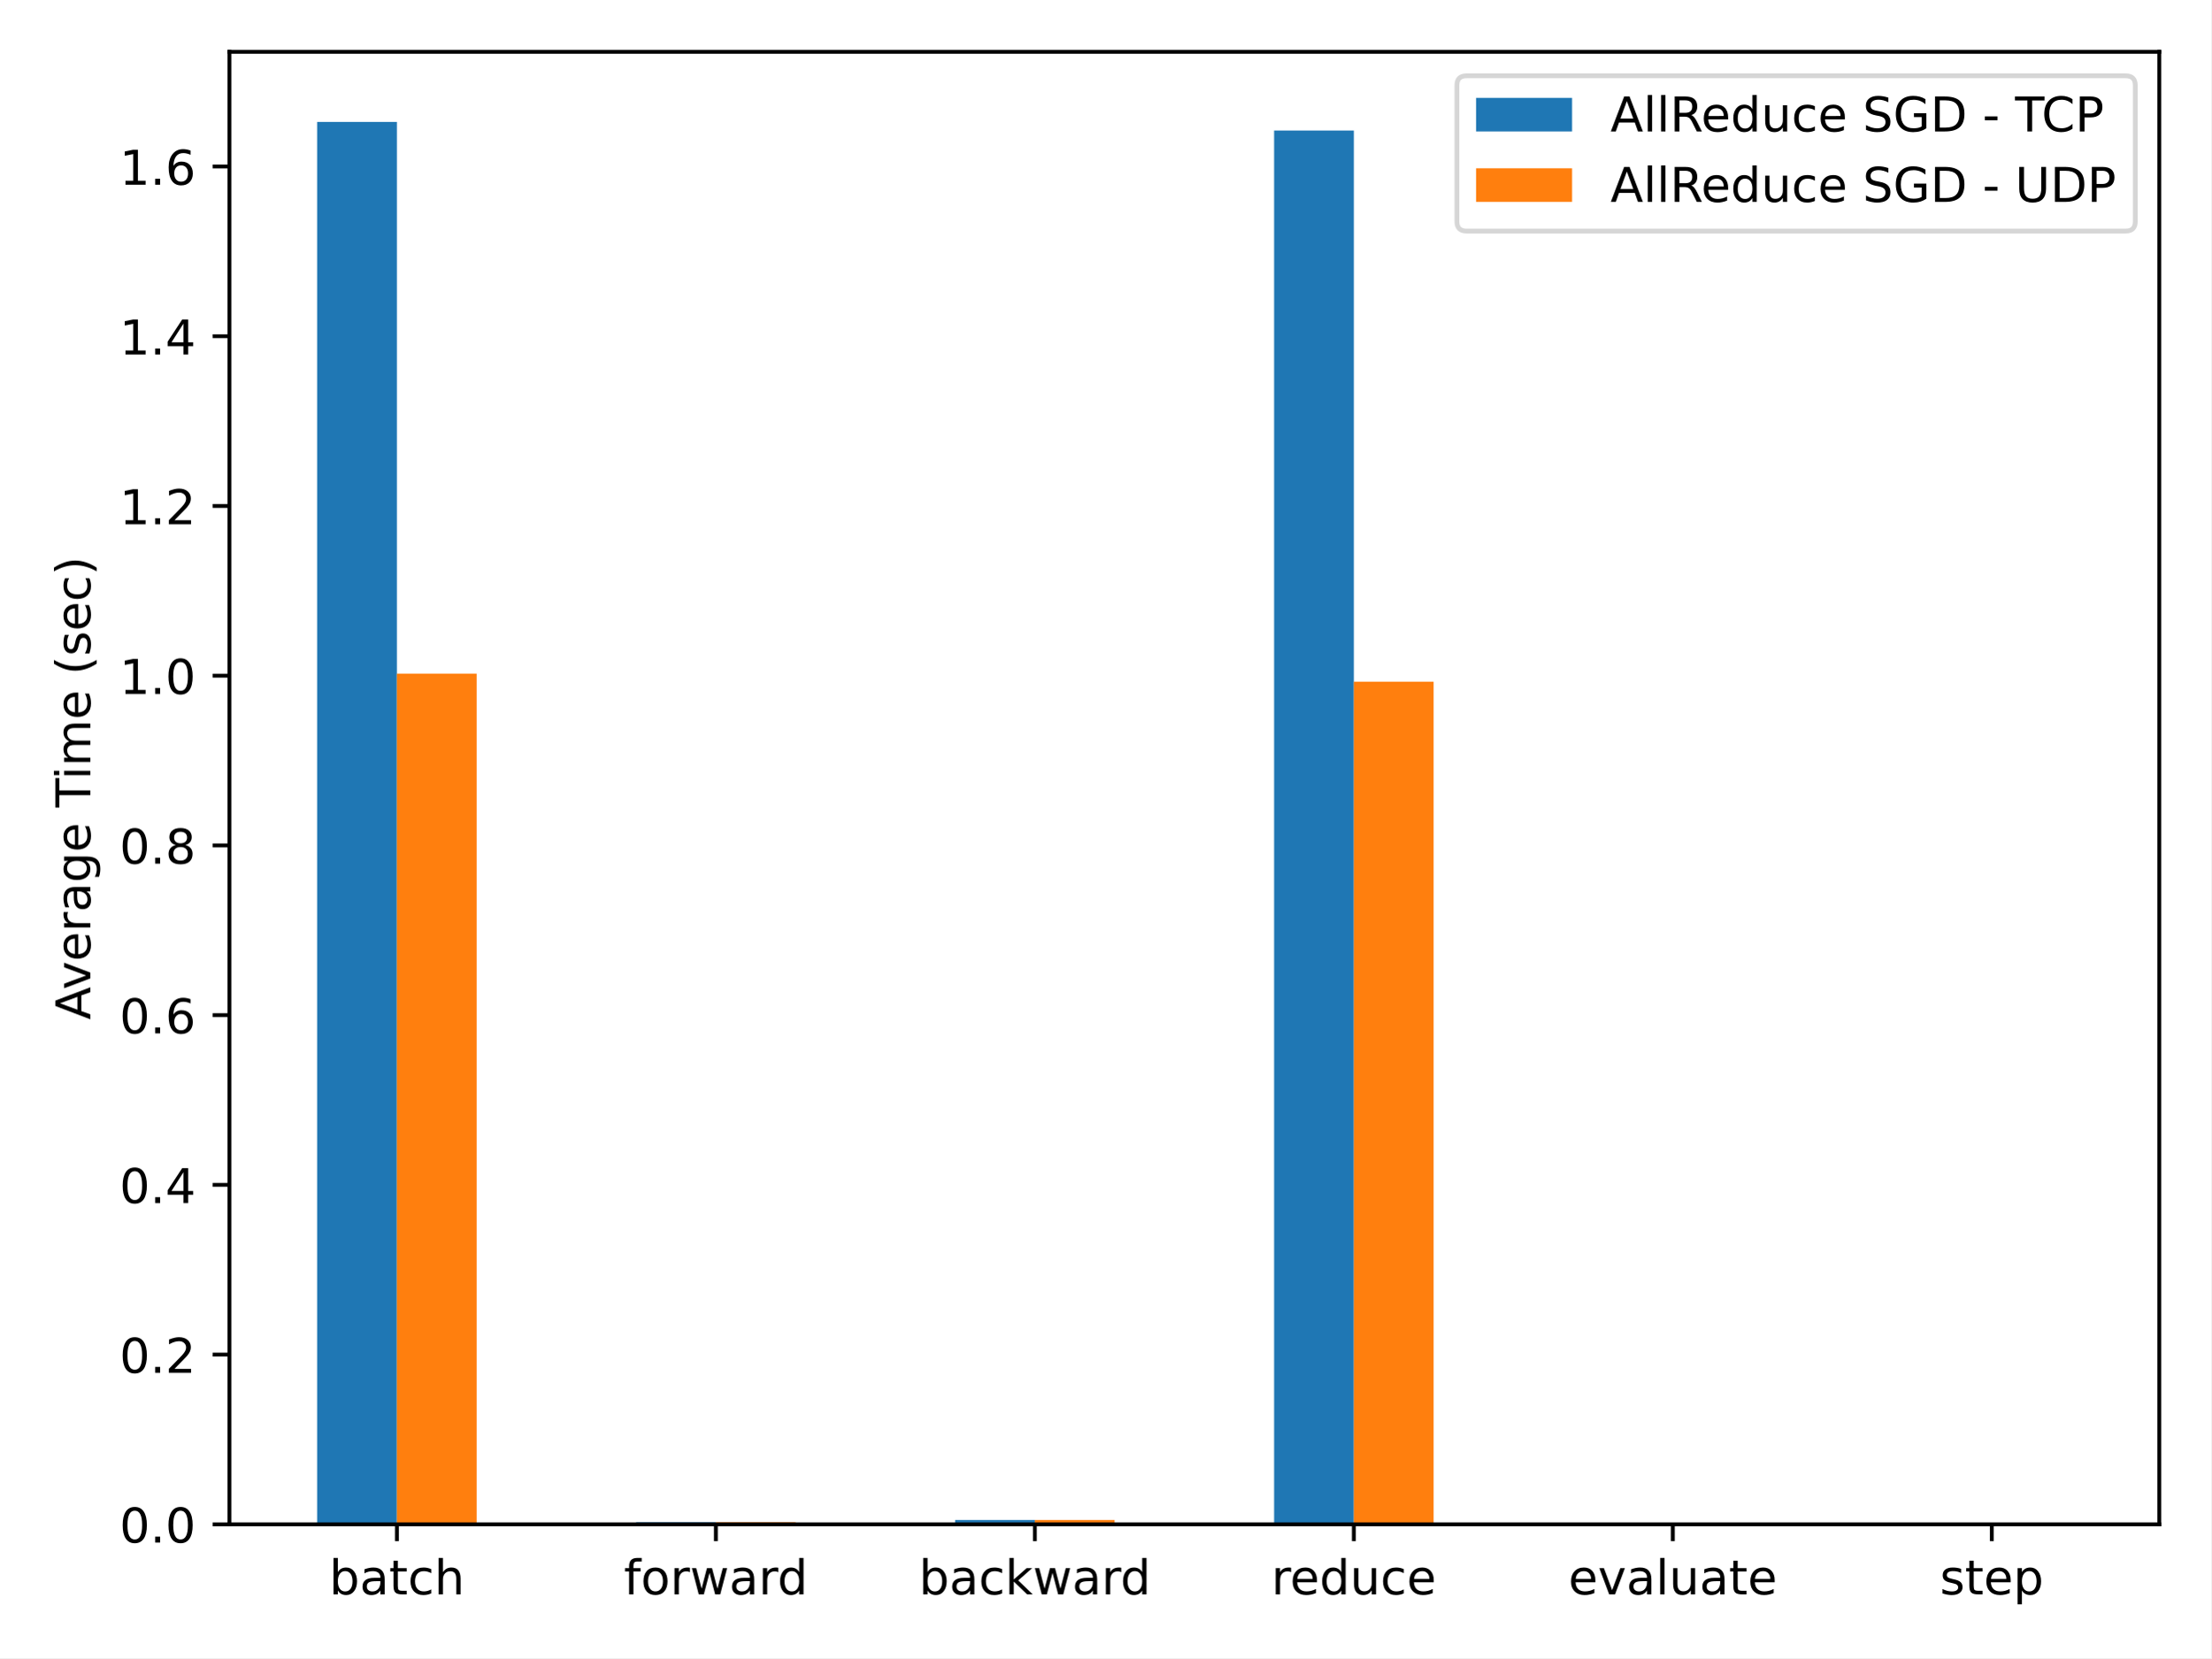
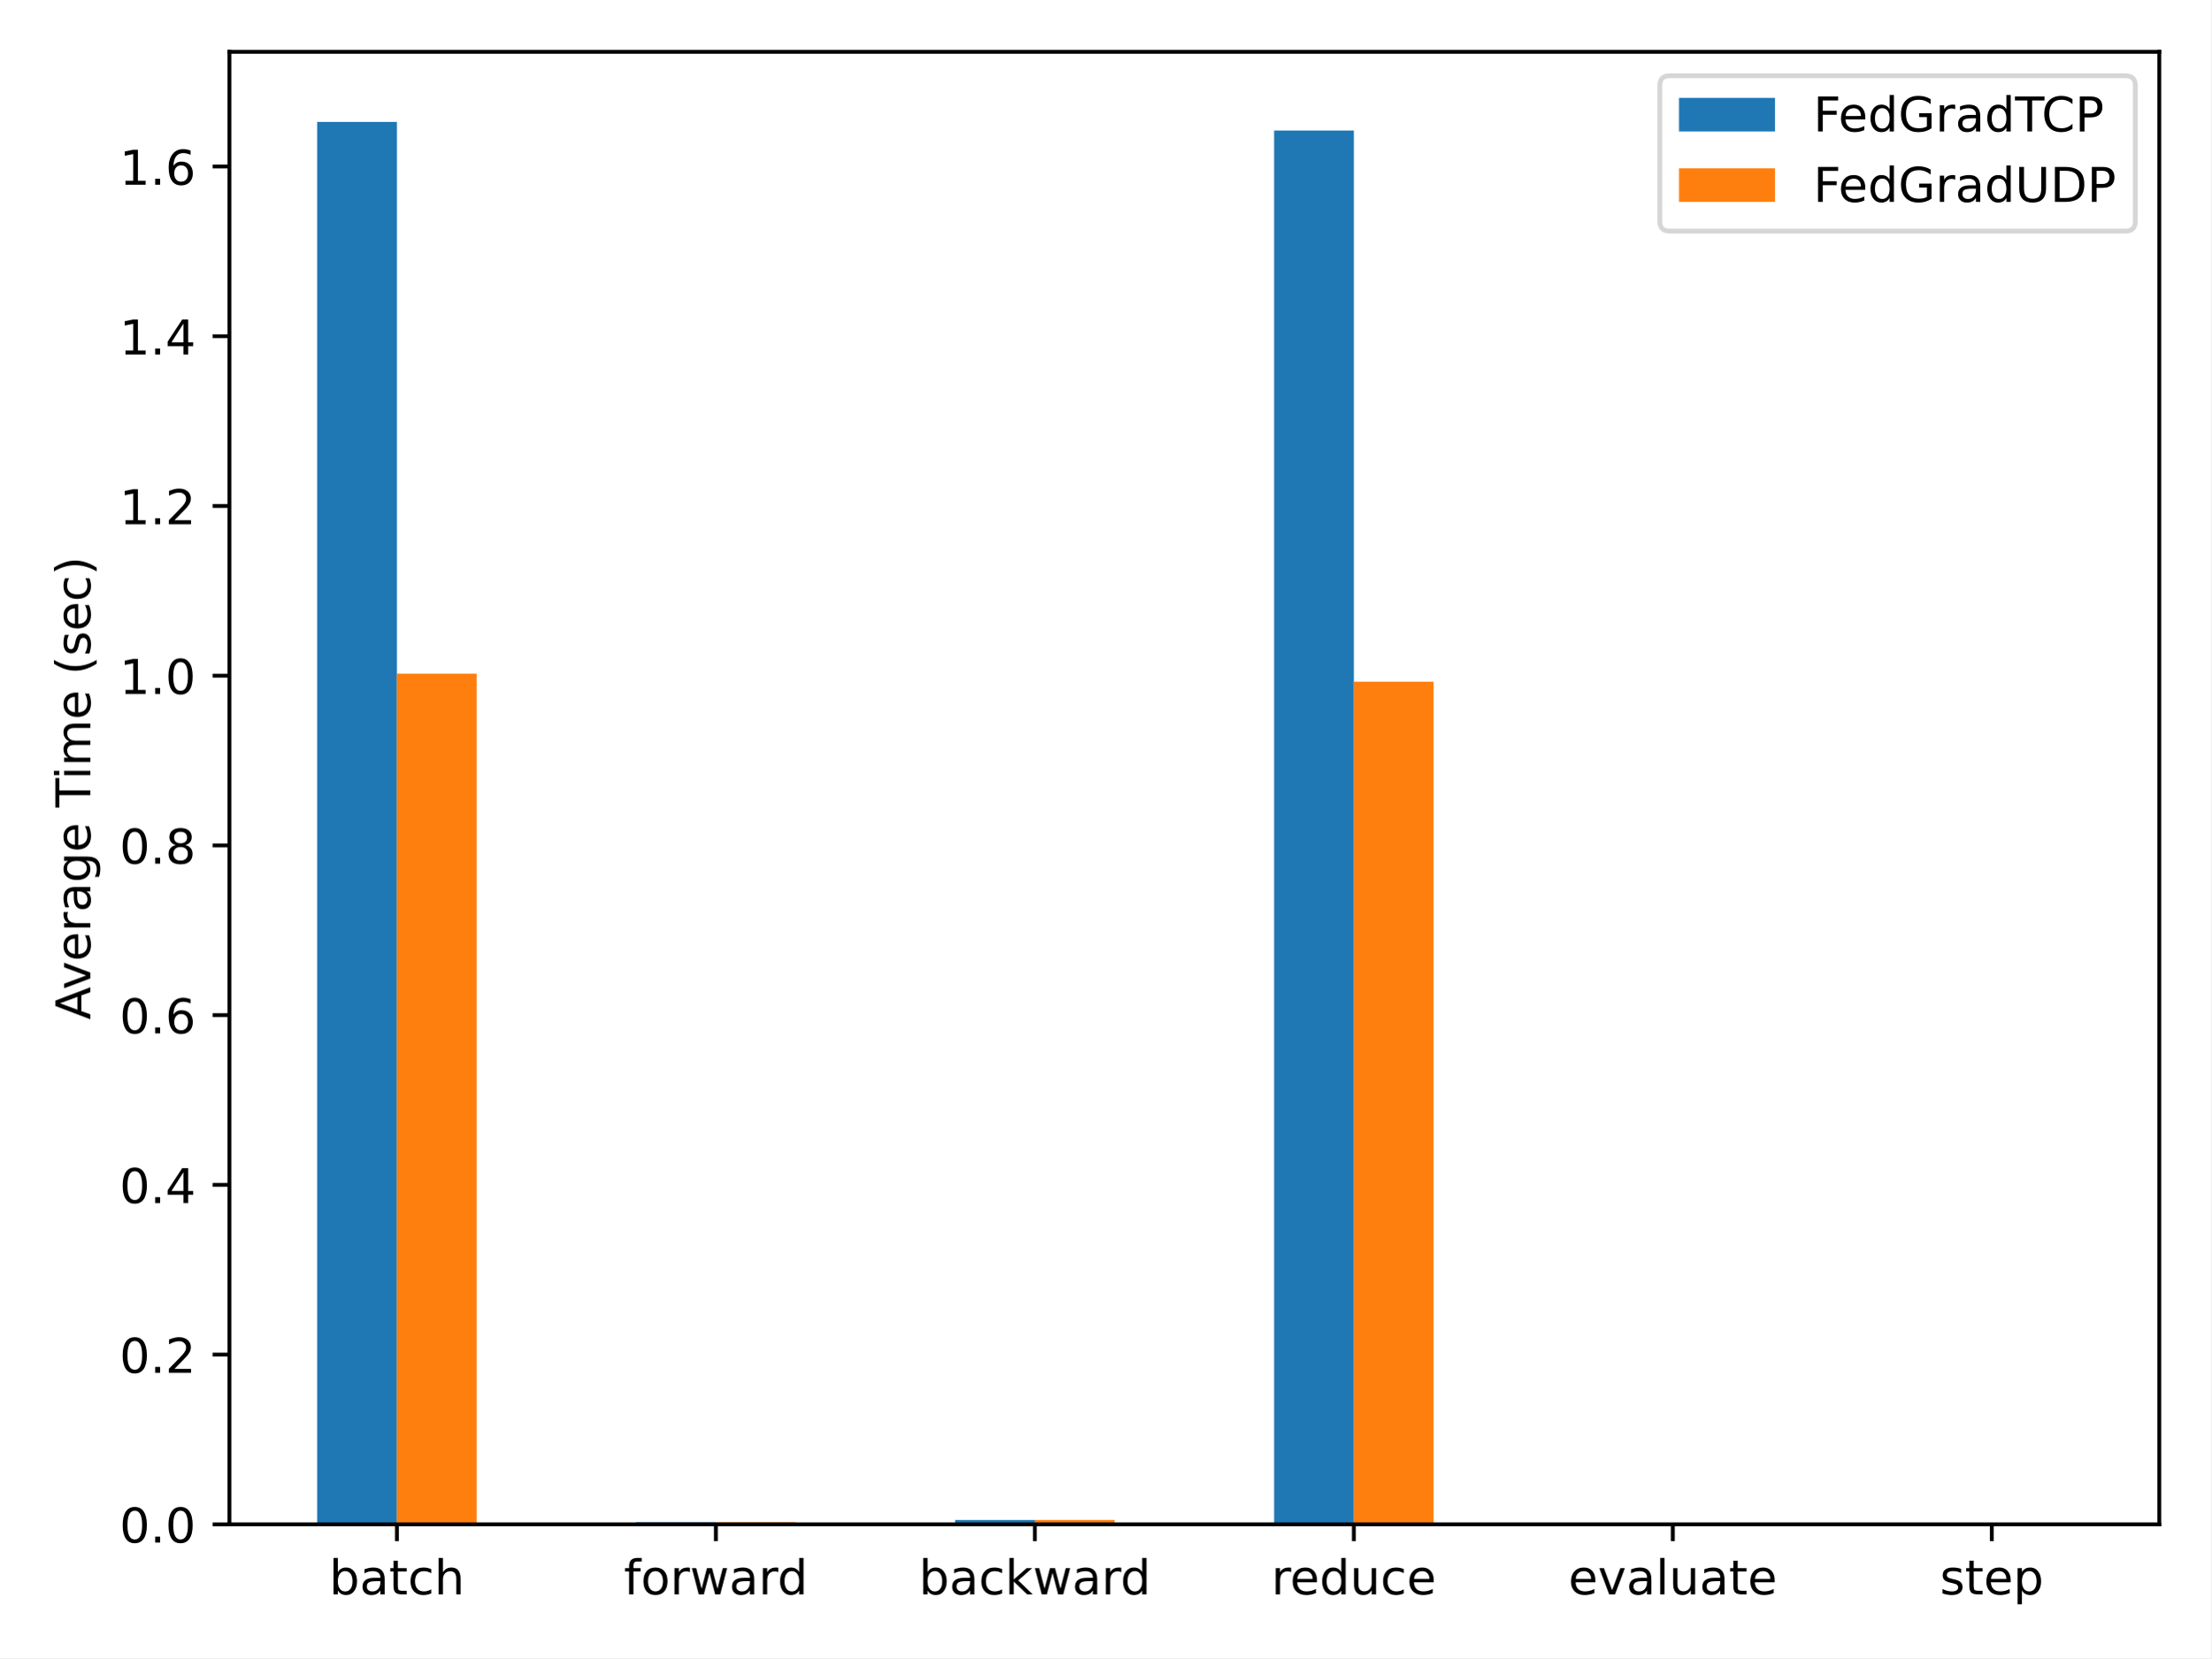
<svg xmlns="http://www.w3.org/2000/svg" xmlns:xlink="http://www.w3.org/1999/xlink" height="345.6pt" version="1.1" viewBox="0 0 460.8 345.6" width="460.8pt">
  <defs>
    <style type="text/css">*{stroke-linecap:butt;stroke-linejoin:round;}</style>
  </defs>
  <g id="figure_1">
    <g id="patch_1">
      <path d="M 0 345.6  L 460.8 345.6  L 460.8 0  L 0 0  z " style="fill:#ffffff;" />
    </g>
    <g id="axes_1">
      <g id="patch_2">
        <path d="M 47.81 317.72  L 450 317.72  L 450 10.8  L 47.81 10.8  z " style="fill:#ffffff;" />
      </g>
      <g id="patch_3">
-         <path clip-path="url(#p9c5705866e)" d="M 66.091 317.72  L 82.711 317.72  L 82.711 25.415  L 66.091 25.415  z " style="fill:#1f77b4;" />
+         <path clip-path="url(#pf28cbeb130)" d="M 66.091 317.72  L 82.711 317.72  L 82.711 25.415  L 66.091 25.415  z " style="fill:#1f77b4;" />
      </g>
      <g id="patch_4">
-         <path clip-path="url(#p9c5705866e)" d="M 132.569 317.72  L 149.188 317.72  L 149.188 317.283  L 132.569 317.283  z " style="fill:#1f77b4;" />
+         <path clip-path="url(#pf28cbeb130)" d="M 132.569 317.72  L 149.188 317.72  L 149.188 317.283  L 132.569 317.283  z " style="fill:#1f77b4;" />
      </g>
      <g id="patch_5">
-         <path clip-path="url(#p9c5705866e)" d="M 199.047 317.72  L 215.666 317.72  L 215.666 316.804  L 199.047 316.804  z " style="fill:#1f77b4;" />
+         <path clip-path="url(#pf28cbeb130)" d="M 199.047 317.72  L 215.666 317.72  L 215.666 316.804  L 199.047 316.804  z " style="fill:#1f77b4;" />
      </g>
      <g id="patch_6">
-         <path clip-path="url(#p9c5705866e)" d="M 265.524 317.72  L 282.144 317.72  L 282.144 27.205  L 265.524 27.205  z " style="fill:#1f77b4;" />
+         <path clip-path="url(#pf28cbeb130)" d="M 265.524 317.72  L 282.144 317.72  L 282.144 27.205  L 265.524 27.205  z " style="fill:#1f77b4;" />
      </g>
      <g id="patch_7">
-         <path clip-path="url(#p9c5705866e)" d="M 332.002 317.72  L 348.622 317.72  L 348.622 317.628  L 332.002 317.628  z " style="fill:#1f77b4;" />
+         <path clip-path="url(#pf28cbeb130)" d="M 332.002 317.72  L 348.622 317.72  L 348.622 317.628  L 332.002 317.628  z " style="fill:#1f77b4;" />
      </g>
      <g id="patch_8">
-         <path clip-path="url(#p9c5705866e)" d="M 398.48 317.72  L 415.099 317.72  L 415.099 317.487  L 398.48 317.487  z " style="fill:#1f77b4;" />
+         <path clip-path="url(#pf28cbeb130)" d="M 398.48 317.72  L 415.099 317.72  L 415.099 317.487  L 398.48 317.487  z " style="fill:#1f77b4;" />
      </g>
      <g id="patch_9">
-         <path clip-path="url(#p9c5705866e)" d="M 82.711 317.72  L 99.33 317.72  L 99.33 140.397  L 82.711 140.397  z " style="fill:#ff7f0e;" />
+         <path clip-path="url(#pf28cbeb130)" d="M 82.711 317.72  L 99.33 317.72  L 99.33 140.397  L 82.711 140.397  z " style="fill:#ff7f0e;" />
      </g>
      <g id="patch_10">
-         <path clip-path="url(#p9c5705866e)" d="M 149.188 317.72  L 165.808 317.72  L 165.808 317.287  L 149.188 317.287  z " style="fill:#ff7f0e;" />
+         <path clip-path="url(#pf28cbeb130)" d="M 149.188 317.72  L 165.808 317.72  L 165.808 317.287  L 149.188 317.287  z " style="fill:#ff7f0e;" />
      </g>
      <g id="patch_11">
-         <path clip-path="url(#p9c5705866e)" d="M 215.666 317.72  L 232.286 317.72  L 232.286 316.808  L 215.666 316.808  z " style="fill:#ff7f0e;" />
+         <path clip-path="url(#pf28cbeb130)" d="M 215.666 317.72  L 232.286 317.72  L 232.286 316.808  L 215.666 316.808  z " style="fill:#ff7f0e;" />
      </g>
      <g id="patch_12">
-         <path clip-path="url(#p9c5705866e)" d="M 282.144 317.72  L 298.763 317.72  L 298.763 142.092  L 282.144 142.092  z " style="fill:#ff7f0e;" />
+         <path clip-path="url(#pf28cbeb130)" d="M 282.144 317.72  L 298.763 317.72  L 298.763 142.092  L 282.144 142.092  z " style="fill:#ff7f0e;" />
      </g>
      <g id="patch_13">
-         <path clip-path="url(#p9c5705866e)" d="M 348.622 317.72  L 365.241 317.72  L 365.241 317.633  L 348.622 317.633  z " style="fill:#ff7f0e;" />
+         <path clip-path="url(#pf28cbeb130)" d="M 348.622 317.72  L 365.241 317.72  L 365.241 317.633  L 348.622 317.633  z " style="fill:#ff7f0e;" />
      </g>
      <g id="patch_14">
-         <path clip-path="url(#p9c5705866e)" d="M 415.099 317.72  L 431.719 317.72  L 431.719 317.559  L 415.099 317.559  z " style="fill:#ff7f0e;" />
+         <path clip-path="url(#pf28cbeb130)" d="M 415.099 317.72  L 431.719 317.72  L 431.719 317.559  L 415.099 317.559  z " style="fill:#ff7f0e;" />
      </g>
      <g id="matplotlib.axis_1">
        <g id="xtick_1">
          <g id="line2d_1">
            <defs>
-               <path d="M 0 0  L 0 3.5  " id="mbd684f34c7" style="stroke:#000000;stroke-width:0.8;" />
+               <path d="M 0 0  L 0 3.5  " id="m355c4dc329" style="stroke:#000000;stroke-width:0.8;" />
            </defs>
            <g>
-               <use style="stroke:#000000;stroke-width:0.8;" x="82.711" xlink:href="#mbd684f34c7" y="317.72" />
+               <use style="stroke:#000000;stroke-width:0.8;" x="82.711" xlink:href="#m355c4dc329" y="317.72" />
            </g>
          </g>
          <g id="text_1">
            <g transform="translate(68.59438 332.3184)scale(0.1 -0.1)">
              <defs>
                <path d="M 48.688 27.297  Q 48.688 37.203 44.609 42.844  Q 40.531 48.484 33.406 48.484  Q 26.266 48.484 22.188 42.844  Q 18.109 37.203 18.109 27.297  Q 18.109 17.391 22.188 11.75  Q 26.266 6.109 33.406 6.109  Q 40.531 6.109 44.609 11.75  Q 48.688 17.391 48.688 27.297  z M 18.109 46.391  Q 20.953 51.266 25.266 53.625  Q 29.594 56 35.594 56  Q 45.562 56 51.781 48.094  Q 58.016 40.188 58.016 27.297  Q 58.016 14.406 51.781 6.484  Q 45.562 -1.422 35.594 -1.422  Q 29.594 -1.422 25.266 0.953  Q 20.953 3.328 18.109 8.203  L 18.109 0  L 9.078 0  L 9.078 75.984  L 18.109 75.984  z " id="DejaVuSans-98" />
                <path d="M 34.281 27.484  Q 23.391 27.484 19.188 25  Q 14.984 22.516 14.984 16.5  Q 14.984 11.719 18.141 8.906  Q 21.297 6.109 26.703 6.109  Q 34.188 6.109 38.703 11.406  Q 43.219 16.703 43.219 25.484  L 43.219 27.484  z M 52.203 31.203  L 52.203 0  L 43.219 0  L 43.219 8.297  Q 40.141 3.328 35.547 0.953  Q 30.953 -1.422 24.312 -1.422  Q 15.922 -1.422 10.953 3.297  Q 6 8.016 6 15.922  Q 6 25.141 12.172 29.828  Q 18.359 34.516 30.609 34.516  L 43.219 34.516  L 43.219 35.406  Q 43.219 41.609 39.141 45  Q 35.062 48.391 27.688 48.391  Q 23 48.391 18.547 47.266  Q 14.109 46.141 10.016 43.891  L 10.016 52.203  Q 14.938 54.109 19.578 55.047  Q 24.219 56 28.609 56  Q 40.484 56 46.344 49.844  Q 52.203 43.703 52.203 31.203  z " id="DejaVuSans-97" />
                <path d="M 18.312 70.219  L 18.312 54.688  L 36.812 54.688  L 36.812 47.703  L 18.312 47.703  L 18.312 18.016  Q 18.312 11.328 20.141 9.422  Q 21.969 7.516 27.594 7.516  L 36.812 7.516  L 36.812 0  L 27.594 0  Q 17.188 0 13.234 3.875  Q 9.281 7.766 9.281 18.016  L 9.281 47.703  L 2.688 47.703  L 2.688 54.688  L 9.281 54.688  L 9.281 70.219  z " id="DejaVuSans-116" />
                <path d="M 48.781 52.594  L 48.781 44.188  Q 44.969 46.297 41.141 47.344  Q 37.312 48.391 33.406 48.391  Q 24.656 48.391 19.812 42.844  Q 14.984 37.312 14.984 27.297  Q 14.984 17.281 19.812 11.734  Q 24.656 6.203 33.406 6.203  Q 37.312 6.203 41.141 7.25  Q 44.969 8.297 48.781 10.406  L 48.781 2.094  Q 45.016 0.344 40.984 -0.531  Q 36.969 -1.422 32.422 -1.422  Q 20.062 -1.422 12.781 6.344  Q 5.516 14.109 5.516 27.297  Q 5.516 40.672 12.859 48.328  Q 20.219 56 33.016 56  Q 37.156 56 41.109 55.141  Q 45.062 54.297 48.781 52.594  z " id="DejaVuSans-99" />
                <path d="M 54.891 33.016  L 54.891 0  L 45.906 0  L 45.906 32.719  Q 45.906 40.484 42.875 44.328  Q 39.844 48.188 33.797 48.188  Q 26.516 48.188 22.312 43.547  Q 18.109 38.922 18.109 30.906  L 18.109 0  L 9.078 0  L 9.078 75.984  L 18.109 75.984  L 18.109 46.188  Q 21.344 51.125 25.703 53.562  Q 30.078 56 35.797 56  Q 45.219 56 50.047 50.172  Q 54.891 44.344 54.891 33.016  z " id="DejaVuSans-104" />
              </defs>
              <use xlink:href="#DejaVuSans-98" />
              <use x="63.477" xlink:href="#DejaVuSans-97" />
              <use x="124.756" xlink:href="#DejaVuSans-116" />
              <use x="163.965" xlink:href="#DejaVuSans-99" />
              <use x="218.945" xlink:href="#DejaVuSans-104" />
            </g>
          </g>
        </g>
        <g id="xtick_2">
          <g id="line2d_2">
            <g>
-               <use style="stroke:#000000;stroke-width:0.8;" x="149.188" xlink:href="#mbd684f34c7" y="317.72" />
+               <use style="stroke:#000000;stroke-width:0.8;" x="149.188" xlink:href="#m355c4dc329" y="317.72" />
            </g>
          </g>
          <g id="text_2">
            <g transform="translate(130.0182 332.3184)scale(0.1 -0.1)">
              <defs>
                <path d="M 37.109 75.984  L 37.109 68.5  L 28.516 68.5  Q 23.688 68.5 21.797 66.547  Q 19.922 64.594 19.922 59.516  L 19.922 54.688  L 34.719 54.688  L 34.719 47.703  L 19.922 47.703  L 19.922 0  L 10.891 0  L 10.891 47.703  L 2.297 47.703  L 2.297 54.688  L 10.891 54.688  L 10.891 58.5  Q 10.891 67.625 15.141 71.797  Q 19.391 75.984 28.609 75.984  z " id="DejaVuSans-102" />
                <path d="M 30.609 48.391  Q 23.391 48.391 19.188 42.75  Q 14.984 37.109 14.984 27.297  Q 14.984 17.484 19.156 11.844  Q 23.344 6.203 30.609 6.203  Q 37.797 6.203 41.984 11.859  Q 46.188 17.531 46.188 27.297  Q 46.188 37.016 41.984 42.703  Q 37.797 48.391 30.609 48.391  z M 30.609 56  Q 42.328 56 49.016 48.375  Q 55.719 40.766 55.719 27.297  Q 55.719 13.875 49.016 6.219  Q 42.328 -1.422 30.609 -1.422  Q 18.844 -1.422 12.172 6.219  Q 5.516 13.875 5.516 27.297  Q 5.516 40.766 12.172 48.375  Q 18.844 56 30.609 56  z " id="DejaVuSans-111" />
                <path d="M 41.109 46.297  Q 39.594 47.172 37.812 47.578  Q 36.031 48 33.891 48  Q 26.266 48 22.188 43.047  Q 18.109 38.094 18.109 28.812  L 18.109 0  L 9.078 0  L 9.078 54.688  L 18.109 54.688  L 18.109 46.188  Q 20.953 51.172 25.484 53.578  Q 30.031 56 36.531 56  Q 37.453 56 38.578 55.875  Q 39.703 55.766 41.062 55.516  z " id="DejaVuSans-114" />
                <path d="M 4.203 54.688  L 13.188 54.688  L 24.422 12.016  L 35.594 54.688  L 46.188 54.688  L 57.422 12.016  L 68.609 54.688  L 77.594 54.688  L 63.281 0  L 52.688 0  L 40.922 44.828  L 29.109 0  L 18.5 0  z " id="DejaVuSans-119" />
                <path d="M 45.406 46.391  L 45.406 75.984  L 54.391 75.984  L 54.391 0  L 45.406 0  L 45.406 8.203  Q 42.578 3.328 38.25 0.953  Q 33.938 -1.422 27.875 -1.422  Q 17.969 -1.422 11.734 6.484  Q 5.516 14.406 5.516 27.297  Q 5.516 40.188 11.734 48.094  Q 17.969 56 27.875 56  Q 33.938 56 38.25 53.625  Q 42.578 51.266 45.406 46.391  z M 14.797 27.297  Q 14.797 17.391 18.875 11.75  Q 22.953 6.109 30.078 6.109  Q 37.203 6.109 41.297 11.75  Q 45.406 17.391 45.406 27.297  Q 45.406 37.203 41.297 42.844  Q 37.203 48.484 30.078 48.484  Q 22.953 48.484 18.875 42.844  Q 14.797 37.203 14.797 27.297  z " id="DejaVuSans-100" />
              </defs>
              <use xlink:href="#DejaVuSans-102" />
              <use x="35.205" xlink:href="#DejaVuSans-111" />
              <use x="96.387" xlink:href="#DejaVuSans-114" />
              <use x="137.5" xlink:href="#DejaVuSans-119" />
              <use x="219.287" xlink:href="#DejaVuSans-97" />
              <use x="280.566" xlink:href="#DejaVuSans-114" />
              <use x="319.93" xlink:href="#DejaVuSans-100" />
            </g>
          </g>
        </g>
        <g id="xtick_3">
          <g id="line2d_3">
            <g>
-               <use style="stroke:#000000;stroke-width:0.8;" x="215.666" xlink:href="#mbd684f34c7" y="317.72" />
+               <use style="stroke:#000000;stroke-width:0.8;" x="215.666" xlink:href="#m355c4dc329" y="317.72" />
            </g>
          </g>
          <g id="text_3">
            <g transform="translate(191.488 332.3184)scale(0.1 -0.1)">
              <defs>
                <path d="M 9.078 75.984  L 18.109 75.984  L 18.109 31.109  L 44.922 54.688  L 56.391 54.688  L 27.391 29.109  L 57.625 0  L 45.906 0  L 18.109 26.703  L 18.109 0  L 9.078 0  z " id="DejaVuSans-107" />
              </defs>
              <use xlink:href="#DejaVuSans-98" />
              <use x="63.477" xlink:href="#DejaVuSans-97" />
              <use x="124.756" xlink:href="#DejaVuSans-99" />
              <use x="179.736" xlink:href="#DejaVuSans-107" />
              <use x="237.646" xlink:href="#DejaVuSans-119" />
              <use x="319.434" xlink:href="#DejaVuSans-97" />
              <use x="380.713" xlink:href="#DejaVuSans-114" />
              <use x="420.076" xlink:href="#DejaVuSans-100" />
            </g>
          </g>
        </g>
        <g id="xtick_4">
          <g id="line2d_4">
            <g>
-               <use style="stroke:#000000;stroke-width:0.8;" x="282.144" xlink:href="#mbd684f34c7" y="317.72" />
+               <use style="stroke:#000000;stroke-width:0.8;" x="282.144" xlink:href="#m355c4dc329" y="317.72" />
            </g>
          </g>
          <g id="text_4">
            <g transform="translate(264.9556 332.3184)scale(0.1 -0.1)">
              <defs>
                <path d="M 56.203 29.594  L 56.203 25.203  L 14.891 25.203  Q 15.484 15.922 20.484 11.062  Q 25.484 6.203 34.422 6.203  Q 39.594 6.203 44.453 7.469  Q 49.312 8.734 54.109 11.281  L 54.109 2.781  Q 49.266 0.734 44.188 -0.344  Q 39.109 -1.422 33.891 -1.422  Q 20.797 -1.422 13.156 6.188  Q 5.516 13.812 5.516 26.812  Q 5.516 40.234 12.766 48.109  Q 20.016 56 32.328 56  Q 43.359 56 49.781 48.891  Q 56.203 41.797 56.203 29.594  z M 47.219 32.234  Q 47.125 39.594 43.094 43.984  Q 39.062 48.391 32.422 48.391  Q 24.906 48.391 20.391 44.141  Q 15.875 39.891 15.188 32.172  z " id="DejaVuSans-101" />
                <path d="M 8.5 21.578  L 8.5 54.688  L 17.484 54.688  L 17.484 21.922  Q 17.484 14.156 20.5 10.266  Q 23.531 6.391 29.594 6.391  Q 36.859 6.391 41.078 11.031  Q 45.312 15.672 45.312 23.688  L 45.312 54.688  L 54.297 54.688  L 54.297 0  L 45.312 0  L 45.312 8.406  Q 42.047 3.422 37.719 1  Q 33.406 -1.422 27.688 -1.422  Q 18.266 -1.422 13.375 4.438  Q 8.5 10.297 8.5 21.578  z M 31.109 56  z " id="DejaVuSans-117" />
              </defs>
              <use xlink:href="#DejaVuSans-114" />
              <use x="38.863" xlink:href="#DejaVuSans-101" />
              <use x="100.387" xlink:href="#DejaVuSans-100" />
              <use x="163.863" xlink:href="#DejaVuSans-117" />
              <use x="227.242" xlink:href="#DejaVuSans-99" />
              <use x="282.223" xlink:href="#DejaVuSans-101" />
            </g>
          </g>
        </g>
        <g id="xtick_5">
          <g id="line2d_5">
            <g>
-               <use style="stroke:#000000;stroke-width:0.8;" x="348.622" xlink:href="#mbd684f34c7" y="317.72" />
+               <use style="stroke:#000000;stroke-width:0.8;" x="348.622" xlink:href="#m355c4dc329" y="317.72" />
            </g>
          </g>
          <g id="text_5">
            <g transform="translate(326.8629 332.3184)scale(0.1 -0.1)">
              <defs>
                <path d="M 2.984 54.688  L 12.5 54.688  L 29.594 8.797  L 46.688 54.688  L 56.203 54.688  L 35.688 0  L 23.484 0  z " id="DejaVuSans-118" />
                <path d="M 9.422 75.984  L 18.406 75.984  L 18.406 0  L 9.422 0  z " id="DejaVuSans-108" />
              </defs>
              <use xlink:href="#DejaVuSans-101" />
              <use x="61.523" xlink:href="#DejaVuSans-118" />
              <use x="120.703" xlink:href="#DejaVuSans-97" />
              <use x="181.982" xlink:href="#DejaVuSans-108" />
              <use x="209.766" xlink:href="#DejaVuSans-117" />
              <use x="273.145" xlink:href="#DejaVuSans-97" />
              <use x="334.424" xlink:href="#DejaVuSans-116" />
              <use x="373.633" xlink:href="#DejaVuSans-101" />
            </g>
          </g>
        </g>
        <g id="xtick_6">
          <g id="line2d_6">
            <g>
-               <use style="stroke:#000000;stroke-width:0.8;" x="415.099" xlink:href="#mbd684f34c7" y="317.72" />
+               <use style="stroke:#000000;stroke-width:0.8;" x="415.099" xlink:href="#m355c4dc329" y="317.72" />
            </g>
          </g>
          <g id="text_6">
            <g transform="translate(404.2836 332.3184)scale(0.1 -0.1)">
              <defs>
                <path d="M 44.281 53.078  L 44.281 44.578  Q 40.484 46.531 36.375 47.5  Q 32.281 48.484 27.875 48.484  Q 21.188 48.484 17.844 46.438  Q 14.5 44.391 14.5 40.281  Q 14.5 37.156 16.891 35.375  Q 19.281 33.594 26.516 31.984  L 29.594 31.297  Q 39.156 29.25 43.188 25.516  Q 47.219 21.781 47.219 15.094  Q 47.219 7.469 41.188 3.016  Q 35.156 -1.422 24.609 -1.422  Q 20.219 -1.422 15.453 -0.562  Q 10.688 0.297 5.422 2  L 5.422 11.281  Q 10.406 8.688 15.234 7.391  Q 20.062 6.109 24.812 6.109  Q 31.156 6.109 34.562 8.281  Q 37.984 10.453 37.984 14.406  Q 37.984 18.062 35.516 20.016  Q 33.062 21.969 24.703 23.781  L 21.578 24.516  Q 13.234 26.266 9.516 29.906  Q 5.812 33.547 5.812 39.891  Q 5.812 47.609 11.281 51.797  Q 16.75 56 26.812 56  Q 31.781 56 36.172 55.266  Q 40.578 54.547 44.281 53.078  z " id="DejaVuSans-115" />
                <path d="M 18.109 8.203  L 18.109 -20.797  L 9.078 -20.797  L 9.078 54.688  L 18.109 54.688  L 18.109 46.391  Q 20.953 51.266 25.266 53.625  Q 29.594 56 35.594 56  Q 45.562 56 51.781 48.094  Q 58.016 40.188 58.016 27.297  Q 58.016 14.406 51.781 6.484  Q 45.562 -1.422 35.594 -1.422  Q 29.594 -1.422 25.266 0.953  Q 20.953 3.328 18.109 8.203  z M 48.688 27.297  Q 48.688 37.203 44.609 42.844  Q 40.531 48.484 33.406 48.484  Q 26.266 48.484 22.188 42.844  Q 18.109 37.203 18.109 27.297  Q 18.109 17.391 22.188 11.75  Q 26.266 6.109 33.406 6.109  Q 40.531 6.109 44.609 11.75  Q 48.688 17.391 48.688 27.297  z " id="DejaVuSans-112" />
              </defs>
              <use xlink:href="#DejaVuSans-115" />
              <use x="52.1" xlink:href="#DejaVuSans-116" />
              <use x="91.309" xlink:href="#DejaVuSans-101" />
              <use x="152.832" xlink:href="#DejaVuSans-112" />
            </g>
          </g>
        </g>
      </g>
      <g id="matplotlib.axis_2">
        <g id="ytick_1">
          <g id="line2d_7">
            <defs>
-               <path d="M 0 0  L -3.5 0  " id="mc91cd215d2" style="stroke:#000000;stroke-width:0.8;" />
+               <path d="M 0 0  L -3.5 0  " id="m11d72936b6" style="stroke:#000000;stroke-width:0.8;" />
            </defs>
            <g>
-               <use style="stroke:#000000;stroke-width:0.8;" x="47.81" xlink:href="#mc91cd215d2" y="317.72" />
+               <use style="stroke:#000000;stroke-width:0.8;" x="47.81" xlink:href="#m11d72936b6" y="317.72" />
            </g>
          </g>
          <g id="text_7">
            <g transform="translate(24.90687 321.5192)scale(0.1 -0.1)">
              <defs>
                <path d="M 31.781 66.406  Q 24.172 66.406 20.328 58.906  Q 16.5 51.422 16.5 36.375  Q 16.5 21.391 20.328 13.891  Q 24.172 6.391 31.781 6.391  Q 39.453 6.391 43.281 13.891  Q 47.125 21.391 47.125 36.375  Q 47.125 51.422 43.281 58.906  Q 39.453 66.406 31.781 66.406  z M 31.781 74.219  Q 44.047 74.219 50.516 64.516  Q 56.984 54.828 56.984 36.375  Q 56.984 17.969 50.516 8.266  Q 44.047 -1.422 31.781 -1.422  Q 19.531 -1.422 13.062 8.266  Q 6.594 17.969 6.594 36.375  Q 6.594 54.828 13.062 64.516  Q 19.531 74.219 31.781 74.219  z " id="DejaVuSans-48" />
                <path d="M 10.688 12.406  L 21 12.406  L 21 0  L 10.688 0  z " id="DejaVuSans-46" />
              </defs>
              <use xlink:href="#DejaVuSans-48" />
              <use x="63.623" xlink:href="#DejaVuSans-46" />
              <use x="95.41" xlink:href="#DejaVuSans-48" />
            </g>
          </g>
        </g>
        <g id="ytick_2">
          <g id="line2d_8">
            <g>
-               <use style="stroke:#000000;stroke-width:0.8;" x="47.81" xlink:href="#mc91cd215d2" y="282.342" />
+               <use style="stroke:#000000;stroke-width:0.8;" x="47.81" xlink:href="#m11d72936b6" y="282.342" />
            </g>
          </g>
          <g id="text_8">
            <g transform="translate(24.90687 286.1417)scale(0.1 -0.1)">
              <defs>
                <path d="M 19.188 8.297  L 53.609 8.297  L 53.609 0  L 7.328 0  L 7.328 8.297  Q 12.938 14.109 22.625 23.891  Q 32.328 33.688 34.812 36.531  Q 39.547 41.844 41.422 45.531  Q 43.312 49.219 43.312 52.781  Q 43.312 58.594 39.234 62.25  Q 35.156 65.922 28.609 65.922  Q 23.969 65.922 18.812 64.312  Q 13.672 62.703 7.812 59.422  L 7.812 69.391  Q 13.766 71.781 18.938 73  Q 24.125 74.219 28.422 74.219  Q 39.75 74.219 46.484 68.547  Q 53.219 62.891 53.219 53.422  Q 53.219 48.922 51.531 44.891  Q 49.859 40.875 45.406 35.406  Q 44.188 33.984 37.641 27.219  Q 31.109 20.453 19.188 8.297  z " id="DejaVuSans-50" />
              </defs>
              <use xlink:href="#DejaVuSans-48" />
              <use x="63.623" xlink:href="#DejaVuSans-46" />
              <use x="95.41" xlink:href="#DejaVuSans-50" />
            </g>
          </g>
        </g>
        <g id="ytick_3">
          <g id="line2d_9">
            <g>
-               <use style="stroke:#000000;stroke-width:0.8;" x="47.81" xlink:href="#mc91cd215d2" y="246.965" />
+               <use style="stroke:#000000;stroke-width:0.8;" x="47.81" xlink:href="#m11d72936b6" y="246.965" />
            </g>
          </g>
          <g id="text_9">
            <g transform="translate(24.90687 250.7642)scale(0.1 -0.1)">
              <defs>
                <path d="M 37.797 64.312  L 12.891 25.391  L 37.797 25.391  z M 35.203 72.906  L 47.609 72.906  L 47.609 25.391  L 58.016 25.391  L 58.016 17.188  L 47.609 17.188  L 47.609 0  L 37.797 0  L 37.797 17.188  L 4.891 17.188  L 4.891 26.703  z " id="DejaVuSans-52" />
              </defs>
              <use xlink:href="#DejaVuSans-48" />
              <use x="63.623" xlink:href="#DejaVuSans-46" />
              <use x="95.41" xlink:href="#DejaVuSans-52" />
            </g>
          </g>
        </g>
        <g id="ytick_4">
          <g id="line2d_10">
            <g>
-               <use style="stroke:#000000;stroke-width:0.8;" x="47.81" xlink:href="#mc91cd215d2" y="211.587" />
+               <use style="stroke:#000000;stroke-width:0.8;" x="47.81" xlink:href="#m11d72936b6" y="211.587" />
            </g>
          </g>
          <g id="text_10">
            <g transform="translate(24.90687 215.3867)scale(0.1 -0.1)">
              <defs>
                <path d="M 33.016 40.375  Q 26.375 40.375 22.484 35.828  Q 18.609 31.297 18.609 23.391  Q 18.609 15.531 22.484 10.953  Q 26.375 6.391 33.016 6.391  Q 39.656 6.391 43.531 10.953  Q 47.406 15.531 47.406 23.391  Q 47.406 31.297 43.531 35.828  Q 39.656 40.375 33.016 40.375  z M 52.594 71.297  L 52.594 62.312  Q 48.875 64.062 45.094 64.984  Q 41.312 65.922 37.594 65.922  Q 27.828 65.922 22.672 59.328  Q 17.531 52.734 16.797 39.406  Q 19.672 43.656 24.016 45.922  Q 28.375 48.188 33.594 48.188  Q 44.578 48.188 50.953 41.516  Q 57.328 34.859 57.328 23.391  Q 57.328 12.156 50.688 5.359  Q 44.047 -1.422 33.016 -1.422  Q 20.359 -1.422 13.672 8.266  Q 6.984 17.969 6.984 36.375  Q 6.984 53.656 15.188 63.938  Q 23.391 74.219 37.203 74.219  Q 40.922 74.219 44.703 73.484  Q 48.484 72.75 52.594 71.297  z " id="DejaVuSans-54" />
              </defs>
              <use xlink:href="#DejaVuSans-48" />
              <use x="63.623" xlink:href="#DejaVuSans-46" />
              <use x="95.41" xlink:href="#DejaVuSans-54" />
            </g>
          </g>
        </g>
        <g id="ytick_5">
          <g id="line2d_11">
            <g>
-               <use style="stroke:#000000;stroke-width:0.8;" x="47.81" xlink:href="#mc91cd215d2" y="176.21" />
+               <use style="stroke:#000000;stroke-width:0.8;" x="47.81" xlink:href="#m11d72936b6" y="176.21" />
            </g>
          </g>
          <g id="text_11">
            <g transform="translate(24.90687 180.0092)scale(0.1 -0.1)">
              <defs>
                <path d="M 31.781 34.625  Q 24.75 34.625 20.719 30.859  Q 16.703 27.094 16.703 20.516  Q 16.703 13.922 20.719 10.156  Q 24.75 6.391 31.781 6.391  Q 38.812 6.391 42.859 10.172  Q 46.922 13.969 46.922 20.516  Q 46.922 27.094 42.891 30.859  Q 38.875 34.625 31.781 34.625  z M 21.922 38.812  Q 15.578 40.375 12.031 44.719  Q 8.5 49.078 8.5 55.328  Q 8.5 64.062 14.719 69.141  Q 20.953 74.219 31.781 74.219  Q 42.672 74.219 48.875 69.141  Q 55.078 64.062 55.078 55.328  Q 55.078 49.078 51.531 44.719  Q 48 40.375 41.703 38.812  Q 48.828 37.156 52.797 32.312  Q 56.781 27.484 56.781 20.516  Q 56.781 9.906 50.312 4.234  Q 43.844 -1.422 31.781 -1.422  Q 19.734 -1.422 13.25 4.234  Q 6.781 9.906 6.781 20.516  Q 6.781 27.484 10.781 32.312  Q 14.797 37.156 21.922 38.812  z M 18.312 54.391  Q 18.312 48.734 21.844 45.562  Q 25.391 42.391 31.781 42.391  Q 38.141 42.391 41.719 45.562  Q 45.312 48.734 45.312 54.391  Q 45.312 60.062 41.719 63.234  Q 38.141 66.406 31.781 66.406  Q 25.391 66.406 21.844 63.234  Q 18.312 60.062 18.312 54.391  z " id="DejaVuSans-56" />
              </defs>
              <use xlink:href="#DejaVuSans-48" />
              <use x="63.623" xlink:href="#DejaVuSans-46" />
              <use x="95.41" xlink:href="#DejaVuSans-56" />
            </g>
          </g>
        </g>
        <g id="ytick_6">
          <g id="line2d_12">
            <g>
-               <use style="stroke:#000000;stroke-width:0.8;" x="47.81" xlink:href="#mc91cd215d2" y="140.832" />
+               <use style="stroke:#000000;stroke-width:0.8;" x="47.81" xlink:href="#m11d72936b6" y="140.832" />
            </g>
          </g>
          <g id="text_12">
            <g transform="translate(24.90687 144.6316)scale(0.1 -0.1)">
              <defs>
                <path d="M 12.406 8.297  L 28.516 8.297  L 28.516 63.922  L 10.984 60.406  L 10.984 69.391  L 28.422 72.906  L 38.281 72.906  L 38.281 8.297  L 54.391 8.297  L 54.391 0  L 12.406 0  z " id="DejaVuSans-49" />
              </defs>
              <use xlink:href="#DejaVuSans-49" />
              <use x="63.623" xlink:href="#DejaVuSans-46" />
              <use x="95.41" xlink:href="#DejaVuSans-48" />
            </g>
          </g>
        </g>
        <g id="ytick_7">
          <g id="line2d_13">
            <g>
-               <use style="stroke:#000000;stroke-width:0.8;" x="47.81" xlink:href="#mc91cd215d2" y="105.455" />
+               <use style="stroke:#000000;stroke-width:0.8;" x="47.81" xlink:href="#m11d72936b6" y="105.455" />
            </g>
          </g>
          <g id="text_13">
            <g transform="translate(24.90687 109.2541)scale(0.1 -0.1)">
              <use xlink:href="#DejaVuSans-49" />
              <use x="63.623" xlink:href="#DejaVuSans-46" />
              <use x="95.41" xlink:href="#DejaVuSans-50" />
            </g>
          </g>
        </g>
        <g id="ytick_8">
          <g id="line2d_14">
            <g>
-               <use style="stroke:#000000;stroke-width:0.8;" x="47.81" xlink:href="#mc91cd215d2" y="70.077" />
+               <use style="stroke:#000000;stroke-width:0.8;" x="47.81" xlink:href="#m11d72936b6" y="70.077" />
            </g>
          </g>
          <g id="text_14">
            <g transform="translate(24.90687 73.87661)scale(0.1 -0.1)">
              <use xlink:href="#DejaVuSans-49" />
              <use x="63.623" xlink:href="#DejaVuSans-46" />
              <use x="95.41" xlink:href="#DejaVuSans-52" />
            </g>
          </g>
        </g>
        <g id="ytick_9">
          <g id="line2d_15">
            <g>
-               <use style="stroke:#000000;stroke-width:0.8;" x="47.81" xlink:href="#mc91cd215d2" y="34.7" />
+               <use style="stroke:#000000;stroke-width:0.8;" x="47.81" xlink:href="#m11d72936b6" y="34.7" />
            </g>
          </g>
          <g id="text_15">
            <g transform="translate(24.90687 38.49909)scale(0.1 -0.1)">
              <use xlink:href="#DejaVuSans-49" />
              <use x="63.623" xlink:href="#DejaVuSans-46" />
              <use x="95.41" xlink:href="#DejaVuSans-54" />
            </g>
          </g>
        </g>
        <g id="text_16">
          <g transform="translate(18.82719 212.5366)rotate(-90)scale(0.1 -0.1)">
            <defs>
              <path d="M 34.188 63.188  L 20.797 26.906  L 47.609 26.906  z M 28.609 72.906  L 39.797 72.906  L 67.578 0  L 57.328 0  L 50.688 18.703  L 17.828 18.703  L 11.188 0  L 0.781 0  z " id="DejaVuSans-65" />
              <path d="M 45.406 27.984  Q 45.406 37.75 41.375 43.109  Q 37.359 48.484 30.078 48.484  Q 22.859 48.484 18.828 43.109  Q 14.797 37.75 14.797 27.984  Q 14.797 18.266 18.828 12.891  Q 22.859 7.516 30.078 7.516  Q 37.359 7.516 41.375 12.891  Q 45.406 18.266 45.406 27.984  z M 54.391 6.781  Q 54.391 -7.172 48.188 -13.984  Q 42 -20.797 29.203 -20.797  Q 24.469 -20.797 20.266 -20.094  Q 16.062 -19.391 12.109 -17.922  L 12.109 -9.188  Q 16.062 -11.328 19.922 -12.344  Q 23.781 -13.375 27.781 -13.375  Q 36.625 -13.375 41.016 -8.766  Q 45.406 -4.156 45.406 5.172  L 45.406 9.625  Q 42.625 4.781 38.281 2.391  Q 33.938 0 27.875 0  Q 17.828 0 11.672 7.656  Q 5.516 15.328 5.516 27.984  Q 5.516 40.672 11.672 48.328  Q 17.828 56 27.875 56  Q 33.938 56 38.281 53.609  Q 42.625 51.219 45.406 46.391  L 45.406 54.688  L 54.391 54.688  z " id="DejaVuSans-103" />
              <path id="DejaVuSans-32" />
              <path d="M -0.297 72.906  L 61.375 72.906  L 61.375 64.594  L 35.5 64.594  L 35.5 0  L 25.594 0  L 25.594 64.594  L -0.297 64.594  z " id="DejaVuSans-84" />
              <path d="M 9.422 54.688  L 18.406 54.688  L 18.406 0  L 9.422 0  z M 9.422 75.984  L 18.406 75.984  L 18.406 64.594  L 9.422 64.594  z " id="DejaVuSans-105" />
              <path d="M 52 44.188  Q 55.375 50.25 60.062 53.125  Q 64.75 56 71.094 56  Q 79.641 56 84.281 50.016  Q 88.922 44.047 88.922 33.016  L 88.922 0  L 79.891 0  L 79.891 32.719  Q 79.891 40.578 77.094 44.375  Q 74.312 48.188 68.609 48.188  Q 61.625 48.188 57.562 43.547  Q 53.516 38.922 53.516 30.906  L 53.516 0  L 44.484 0  L 44.484 32.719  Q 44.484 40.625 41.703 44.406  Q 38.922 48.188 33.109 48.188  Q 26.219 48.188 22.156 43.531  Q 18.109 38.875 18.109 30.906  L 18.109 0  L 9.078 0  L 9.078 54.688  L 18.109 54.688  L 18.109 46.188  Q 21.188 51.219 25.484 53.609  Q 29.781 56 35.688 56  Q 41.656 56 45.828 52.969  Q 50 49.953 52 44.188  z " id="DejaVuSans-109" />
              <path d="M 31 75.875  Q 24.469 64.656 21.281 53.656  Q 18.109 42.672 18.109 31.391  Q 18.109 20.125 21.312 9.062  Q 24.516 -2 31 -13.188  L 23.188 -13.188  Q 15.875 -1.703 12.234 9.375  Q 8.594 20.453 8.594 31.391  Q 8.594 42.281 12.203 53.312  Q 15.828 64.359 23.188 75.875  z " id="DejaVuSans-40" />
              <path d="M 8.016 75.875  L 15.828 75.875  Q 23.141 64.359 26.781 53.312  Q 30.422 42.281 30.422 31.391  Q 30.422 20.453 26.781 9.375  Q 23.141 -1.703 15.828 -13.188  L 8.016 -13.188  Q 14.5 -2 17.703 9.062  Q 20.906 20.125 20.906 31.391  Q 20.906 42.672 17.703 53.656  Q 14.5 64.656 8.016 75.875  z " id="DejaVuSans-41" />
            </defs>
            <use xlink:href="#DejaVuSans-65" />
            <use x="62.533" xlink:href="#DejaVuSans-118" />
            <use x="121.713" xlink:href="#DejaVuSans-101" />
            <use x="183.236" xlink:href="#DejaVuSans-114" />
            <use x="224.35" xlink:href="#DejaVuSans-97" />
            <use x="285.629" xlink:href="#DejaVuSans-103" />
            <use x="349.105" xlink:href="#DejaVuSans-101" />
            <use x="410.629" xlink:href="#DejaVuSans-32" />
            <use x="442.416" xlink:href="#DejaVuSans-84" />
            <use x="500.375" xlink:href="#DejaVuSans-105" />
            <use x="528.158" xlink:href="#DejaVuSans-109" />
            <use x="625.57" xlink:href="#DejaVuSans-101" />
            <use x="687.094" xlink:href="#DejaVuSans-32" />
            <use x="718.881" xlink:href="#DejaVuSans-40" />
            <use x="757.895" xlink:href="#DejaVuSans-115" />
            <use x="809.994" xlink:href="#DejaVuSans-101" />
            <use x="871.518" xlink:href="#DejaVuSans-99" />
            <use x="926.498" xlink:href="#DejaVuSans-41" />
          </g>
        </g>
      </g>
      <g id="patch_15">
        <path d="M 47.81 317.72  L 47.81 10.8  " style="fill:none;stroke:#000000;stroke-linecap:square;stroke-linejoin:miter;stroke-width:0.8;" />
      </g>
      <g id="patch_16">
        <path d="M 450 317.72  L 450 10.8  " style="fill:none;stroke:#000000;stroke-linecap:square;stroke-linejoin:miter;stroke-width:0.8;" />
      </g>
      <g id="patch_17">
        <path d="M 47.81 317.72  L 450 317.72  " style="fill:none;stroke:#000000;stroke-linecap:square;stroke-linejoin:miter;stroke-width:0.8;" />
      </g>
      <g id="patch_18">
        <path d="M 47.81 10.8  L 450 10.8  " style="fill:none;stroke:#000000;stroke-linecap:square;stroke-linejoin:miter;stroke-width:0.8;" />
      </g>
      <g id="legend_1">
        <g id="patch_19">
-           <path d="M 305.627 48.156  L 443 48.156  Q 445 48.156 445 46.156  L 445 17.8  Q 445 15.8 443 15.8  L 305.627 15.8  Q 303.627 15.8 303.627 17.8  L 303.627 46.156  Q 303.627 48.156 305.627 48.156  z " style="fill:#ffffff;opacity:0.8;stroke:#cccccc;stroke-linejoin:miter;" />
+           <path d="M 347.913 48.156  L 443 48.156  Q 445 48.156 445 46.156  L 445 17.8  Q 445 15.8 443 15.8  L 347.913 15.8  Q 345.913 15.8 345.913 17.8  L 345.913 46.156  Q 345.913 48.156 347.913 48.156  z " style="fill:#ffffff;opacity:0.8;stroke:#cccccc;stroke-linejoin:miter;" />
        </g>
        <g id="patch_20">
-           <path d="M 307.627 27.398  L 327.627 27.398  L 327.627 20.398  L 307.627 20.398  z " style="fill:#1f77b4;" />
+           <path d="M 349.913 27.398  L 369.913 27.398  L 369.913 20.398  L 349.913 20.398  z " style="fill:#1f77b4;" />
        </g>
        <g id="text_17">
-           <g transform="translate(335.6266 27.39844)scale(0.1 -0.1)">
+           <g transform="translate(377.9125 27.39844)scale(0.1 -0.1)">
            <defs>
-               <path d="M 44.391 34.188  Q 47.562 33.109 50.562 29.594  Q 53.562 26.078 56.594 19.922  L 66.609 0  L 56 0  L 46.688 18.703  Q 43.062 26.031 39.672 28.422  Q 36.281 30.812 30.422 30.812  L 19.672 30.812  L 19.672 0  L 9.812 0  L 9.812 72.906  L 32.078 72.906  Q 44.578 72.906 50.734 67.672  Q 56.891 62.453 56.891 51.906  Q 56.891 45.016 53.688 40.469  Q 50.484 35.938 44.391 34.188  z M 19.672 64.797  L 19.672 38.922  L 32.078 38.922  Q 39.203 38.922 42.844 42.219  Q 46.484 45.516 46.484 51.906  Q 46.484 58.297 42.844 61.547  Q 39.203 64.797 32.078 64.797  z " id="DejaVuSans-82" />
-               <path d="M 53.516 70.516  L 53.516 60.891  Q 47.906 63.578 42.922 64.891  Q 37.938 66.219 33.297 66.219  Q 25.25 66.219 20.875 63.094  Q 16.5 59.969 16.5 54.203  Q 16.5 49.359 19.406 46.891  Q 22.312 44.438 30.422 42.922  L 36.375 41.703  Q 47.406 39.594 52.656 34.297  Q 57.906 29 57.906 20.125  Q 57.906 9.516 50.797 4.047  Q 43.703 -1.422 29.984 -1.422  Q 24.812 -1.422 18.969 -0.25  Q 13.141 0.922 6.891 3.219  L 6.891 13.375  Q 12.891 10.016 18.656 8.297  Q 24.422 6.594 29.984 6.594  Q 38.422 6.594 43.016 9.906  Q 47.609 13.234 47.609 19.391  Q 47.609 24.75 44.312 27.781  Q 41.016 30.812 33.5 32.328  L 27.484 33.5  Q 16.453 35.688 11.516 40.375  Q 6.594 45.062 6.594 53.422  Q 6.594 63.094 13.406 68.656  Q 20.219 74.219 32.172 74.219  Q 37.312 74.219 42.625 73.281  Q 47.953 72.359 53.516 70.516  z " id="DejaVuSans-83" />
+               <path d="M 9.812 72.906  L 51.703 72.906  L 51.703 64.594  L 19.672 64.594  L 19.672 43.109  L 48.578 43.109  L 48.578 34.812  L 19.672 34.812  L 19.672 0  L 9.812 0  z " id="DejaVuSans-70" />
              <path d="M 59.516 10.406  L 59.516 29.984  L 43.406 29.984  L 43.406 38.094  L 69.281 38.094  L 69.281 6.781  Q 63.578 2.734 56.688 0.656  Q 49.812 -1.422 42 -1.422  Q 24.906 -1.422 15.25 8.562  Q 5.609 18.562 5.609 36.375  Q 5.609 54.25 15.25 64.234  Q 24.906 74.219 42 74.219  Q 49.125 74.219 55.547 72.453  Q 61.969 70.703 67.391 67.281  L 67.391 56.781  Q 61.922 61.422 55.766 63.766  Q 49.609 66.109 42.828 66.109  Q 29.438 66.109 22.719 58.641  Q 16.016 51.172 16.016 36.375  Q 16.016 21.625 22.719 14.156  Q 29.438 6.688 42.828 6.688  Q 48.047 6.688 52.141 7.594  Q 56.25 8.5 59.516 10.406  z " id="DejaVuSans-71" />
-               <path d="M 19.672 64.797  L 19.672 8.109  L 31.594 8.109  Q 46.688 8.109 53.688 14.938  Q 60.688 21.781 60.688 36.531  Q 60.688 51.172 53.688 57.984  Q 46.688 64.797 31.594 64.797  z M 9.812 72.906  L 30.078 72.906  Q 51.266 72.906 61.172 64.094  Q 71.094 55.281 71.094 36.531  Q 71.094 17.672 61.125 8.828  Q 51.172 0 30.078 0  L 9.812 0  z " id="DejaVuSans-68" />
-               <path d="M 4.891 31.391  L 31.203 31.391  L 31.203 23.391  L 4.891 23.391  z " id="DejaVuSans-45" />
              <path d="M 64.406 67.281  L 64.406 56.891  Q 59.422 61.531 53.781 63.812  Q 48.141 66.109 41.797 66.109  Q 29.297 66.109 22.656 58.469  Q 16.016 50.828 16.016 36.375  Q 16.016 21.969 22.656 14.328  Q 29.297 6.688 41.797 6.688  Q 48.141 6.688 53.781 8.984  Q 59.422 11.281 64.406 15.922  L 64.406 5.609  Q 59.234 2.094 53.438 0.328  Q 47.656 -1.422 41.219 -1.422  Q 24.656 -1.422 15.125 8.703  Q 5.609 18.844 5.609 36.375  Q 5.609 53.953 15.125 64.078  Q 24.656 74.219 41.219 74.219  Q 47.75 74.219 53.531 72.484  Q 59.328 70.75 64.406 67.281  z " id="DejaVuSans-67" />
              <path d="M 19.672 64.797  L 19.672 37.406  L 32.078 37.406  Q 38.969 37.406 42.719 40.969  Q 46.484 44.531 46.484 51.125  Q 46.484 57.672 42.719 61.234  Q 38.969 64.797 32.078 64.797  z M 9.812 72.906  L 32.078 72.906  Q 44.344 72.906 50.609 67.359  Q 56.891 61.812 56.891 51.125  Q 56.891 40.328 50.609 34.812  Q 44.344 29.297 32.078 29.297  L 19.672 29.297  L 19.672 0  L 9.812 0  z " id="DejaVuSans-80" />
            </defs>
-             <use xlink:href="#DejaVuSans-65" />
-             <use x="68.408" xlink:href="#DejaVuSans-108" />
-             <use x="96.191" xlink:href="#DejaVuSans-108" />
-             <use x="123.975" xlink:href="#DejaVuSans-82" />
-             <use x="188.957" xlink:href="#DejaVuSans-101" />
-             <use x="250.48" xlink:href="#DejaVuSans-100" />
-             <use x="313.957" xlink:href="#DejaVuSans-117" />
-             <use x="377.336" xlink:href="#DejaVuSans-99" />
-             <use x="432.316" xlink:href="#DejaVuSans-101" />
-             <use x="493.84" xlink:href="#DejaVuSans-32" />
-             <use x="525.627" xlink:href="#DejaVuSans-83" />
-             <use x="589.104" xlink:href="#DejaVuSans-71" />
-             <use x="666.594" xlink:href="#DejaVuSans-68" />
-             <use x="743.596" xlink:href="#DejaVuSans-32" />
-             <use x="775.383" xlink:href="#DejaVuSans-45" />
-             <use x="811.467" xlink:href="#DejaVuSans-32" />
-             <use x="843.254" xlink:href="#DejaVuSans-84" />
-             <use x="898.463" xlink:href="#DejaVuSans-67" />
-             <use x="968.287" xlink:href="#DejaVuSans-80" />
+             <use xlink:href="#DejaVuSans-70" />
+             <use x="52.02" xlink:href="#DejaVuSans-101" />
+             <use x="113.543" xlink:href="#DejaVuSans-100" />
+             <use x="177.02" xlink:href="#DejaVuSans-71" />
+             <use x="254.51" xlink:href="#DejaVuSans-114" />
+             <use x="295.623" xlink:href="#DejaVuSans-97" />
+             <use x="356.902" xlink:href="#DejaVuSans-100" />
+             <use x="420.379" xlink:href="#DejaVuSans-84" />
+             <use x="475.588" xlink:href="#DejaVuSans-67" />
+             <use x="545.412" xlink:href="#DejaVuSans-80" />
          </g>
        </g>
        <g id="patch_21">
-           <path d="M 307.627 42.077  L 327.627 42.077  L 327.627 35.077  L 307.627 35.077  z " style="fill:#ff7f0e;" />
+           <path d="M 349.913 42.077  L 369.913 42.077  L 369.913 35.077  L 349.913 35.077  z " style="fill:#ff7f0e;" />
        </g>
        <g id="text_18">
-           <g transform="translate(335.6266 42.07656)scale(0.1 -0.1)">
+           <g transform="translate(377.9125 42.07656)scale(0.1 -0.1)">
            <defs>
              <path d="M 8.688 72.906  L 18.609 72.906  L 18.609 28.609  Q 18.609 16.891 22.844 11.734  Q 27.094 6.594 36.625 6.594  Q 46.094 6.594 50.344 11.734  Q 54.594 16.891 54.594 28.609  L 54.594 72.906  L 64.5 72.906  L 64.5 27.391  Q 64.5 13.141 57.438 5.859  Q 50.391 -1.422 36.625 -1.422  Q 22.797 -1.422 15.734 5.859  Q 8.688 13.141 8.688 27.391  z " id="DejaVuSans-85" />
+               <path d="M 19.672 64.797  L 19.672 8.109  L 31.594 8.109  Q 46.688 8.109 53.688 14.938  Q 60.688 21.781 60.688 36.531  Q 60.688 51.172 53.688 57.984  Q 46.688 64.797 31.594 64.797  z M 9.812 72.906  L 30.078 72.906  Q 51.266 72.906 61.172 64.094  Q 71.094 55.281 71.094 36.531  Q 71.094 17.672 61.125 8.828  Q 51.172 0 30.078 0  L 9.812 0  z " id="DejaVuSans-68" />
            </defs>
-             <use xlink:href="#DejaVuSans-65" />
-             <use x="68.408" xlink:href="#DejaVuSans-108" />
-             <use x="96.191" xlink:href="#DejaVuSans-108" />
-             <use x="123.975" xlink:href="#DejaVuSans-82" />
-             <use x="188.957" xlink:href="#DejaVuSans-101" />
-             <use x="250.48" xlink:href="#DejaVuSans-100" />
-             <use x="313.957" xlink:href="#DejaVuSans-117" />
-             <use x="377.336" xlink:href="#DejaVuSans-99" />
-             <use x="432.316" xlink:href="#DejaVuSans-101" />
-             <use x="493.84" xlink:href="#DejaVuSans-32" />
-             <use x="525.627" xlink:href="#DejaVuSans-83" />
-             <use x="589.104" xlink:href="#DejaVuSans-71" />
-             <use x="666.594" xlink:href="#DejaVuSans-68" />
-             <use x="743.596" xlink:href="#DejaVuSans-32" />
-             <use x="775.383" xlink:href="#DejaVuSans-45" />
-             <use x="811.467" xlink:href="#DejaVuSans-32" />
-             <use x="843.254" xlink:href="#DejaVuSans-85" />
-             <use x="916.447" xlink:href="#DejaVuSans-68" />
-             <use x="993.449" xlink:href="#DejaVuSans-80" />
+             <use xlink:href="#DejaVuSans-70" />
+             <use x="52.02" xlink:href="#DejaVuSans-101" />
+             <use x="113.543" xlink:href="#DejaVuSans-100" />
+             <use x="177.02" xlink:href="#DejaVuSans-71" />
+             <use x="254.51" xlink:href="#DejaVuSans-114" />
+             <use x="295.623" xlink:href="#DejaVuSans-97" />
+             <use x="356.902" xlink:href="#DejaVuSans-100" />
+             <use x="420.379" xlink:href="#DejaVuSans-85" />
+             <use x="493.572" xlink:href="#DejaVuSans-68" />
+             <use x="570.574" xlink:href="#DejaVuSans-80" />
          </g>
        </g>
      </g>
    </g>
  </g>
  <defs>
-     <clipPath id="p9c5705866e">
+     <clipPath id="pf28cbeb130">
      <rect height="306.92" width="402.19" x="47.81" y="10.8" />
    </clipPath>
  </defs>
</svg>
